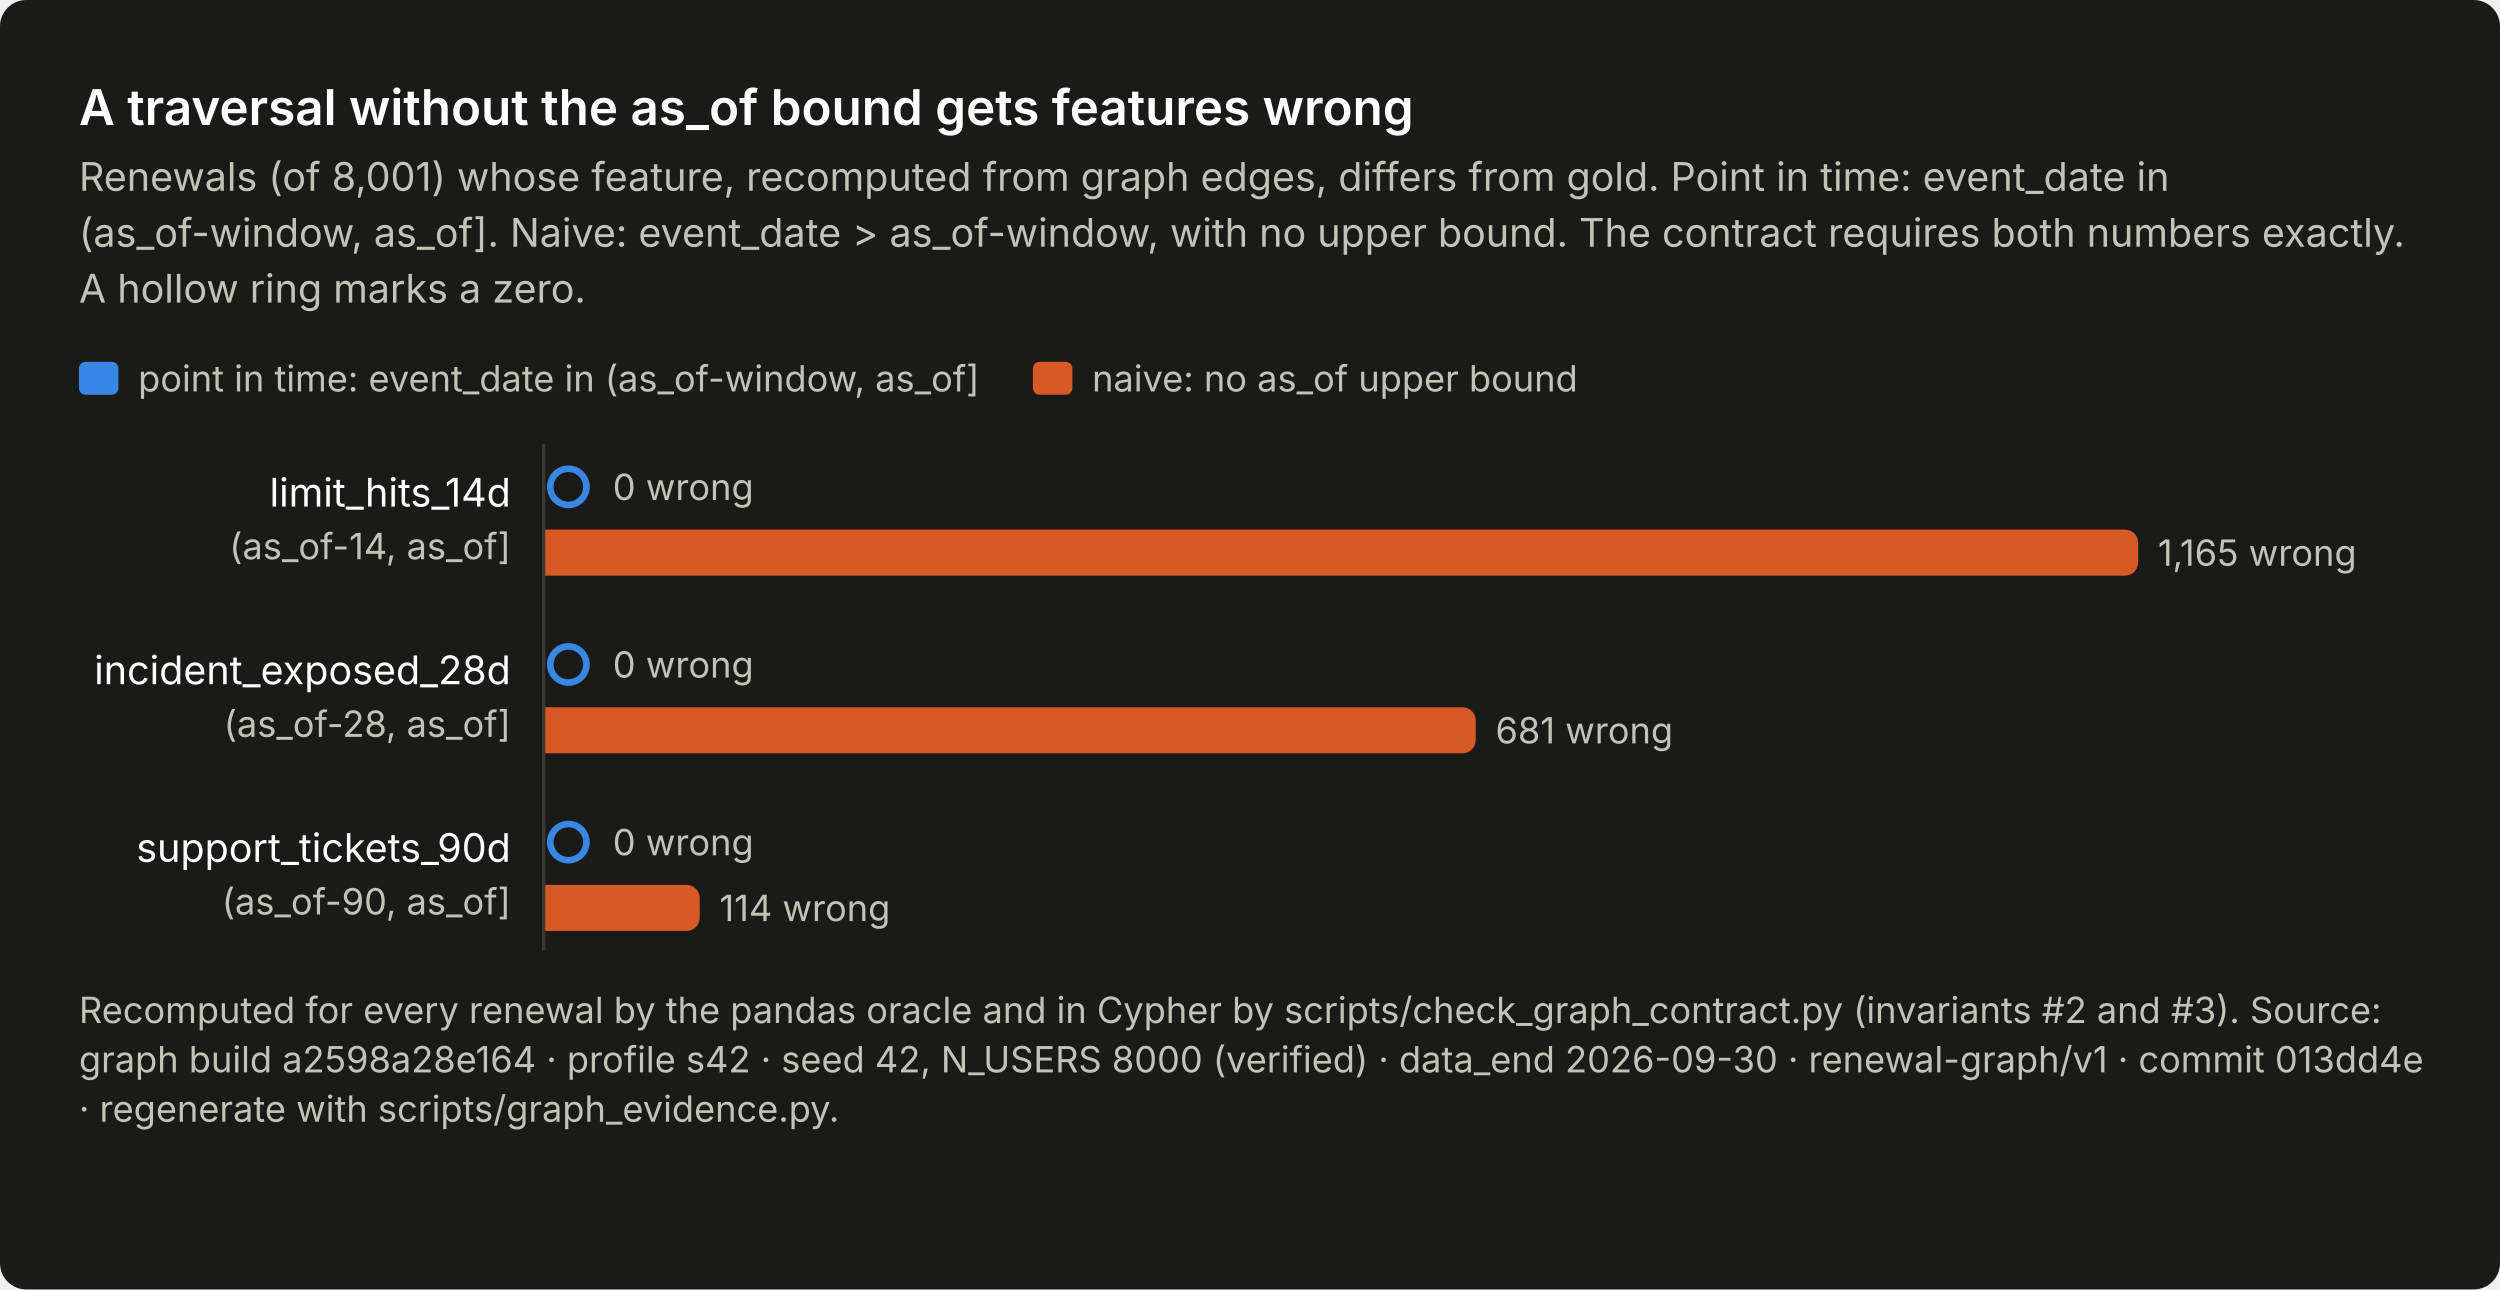
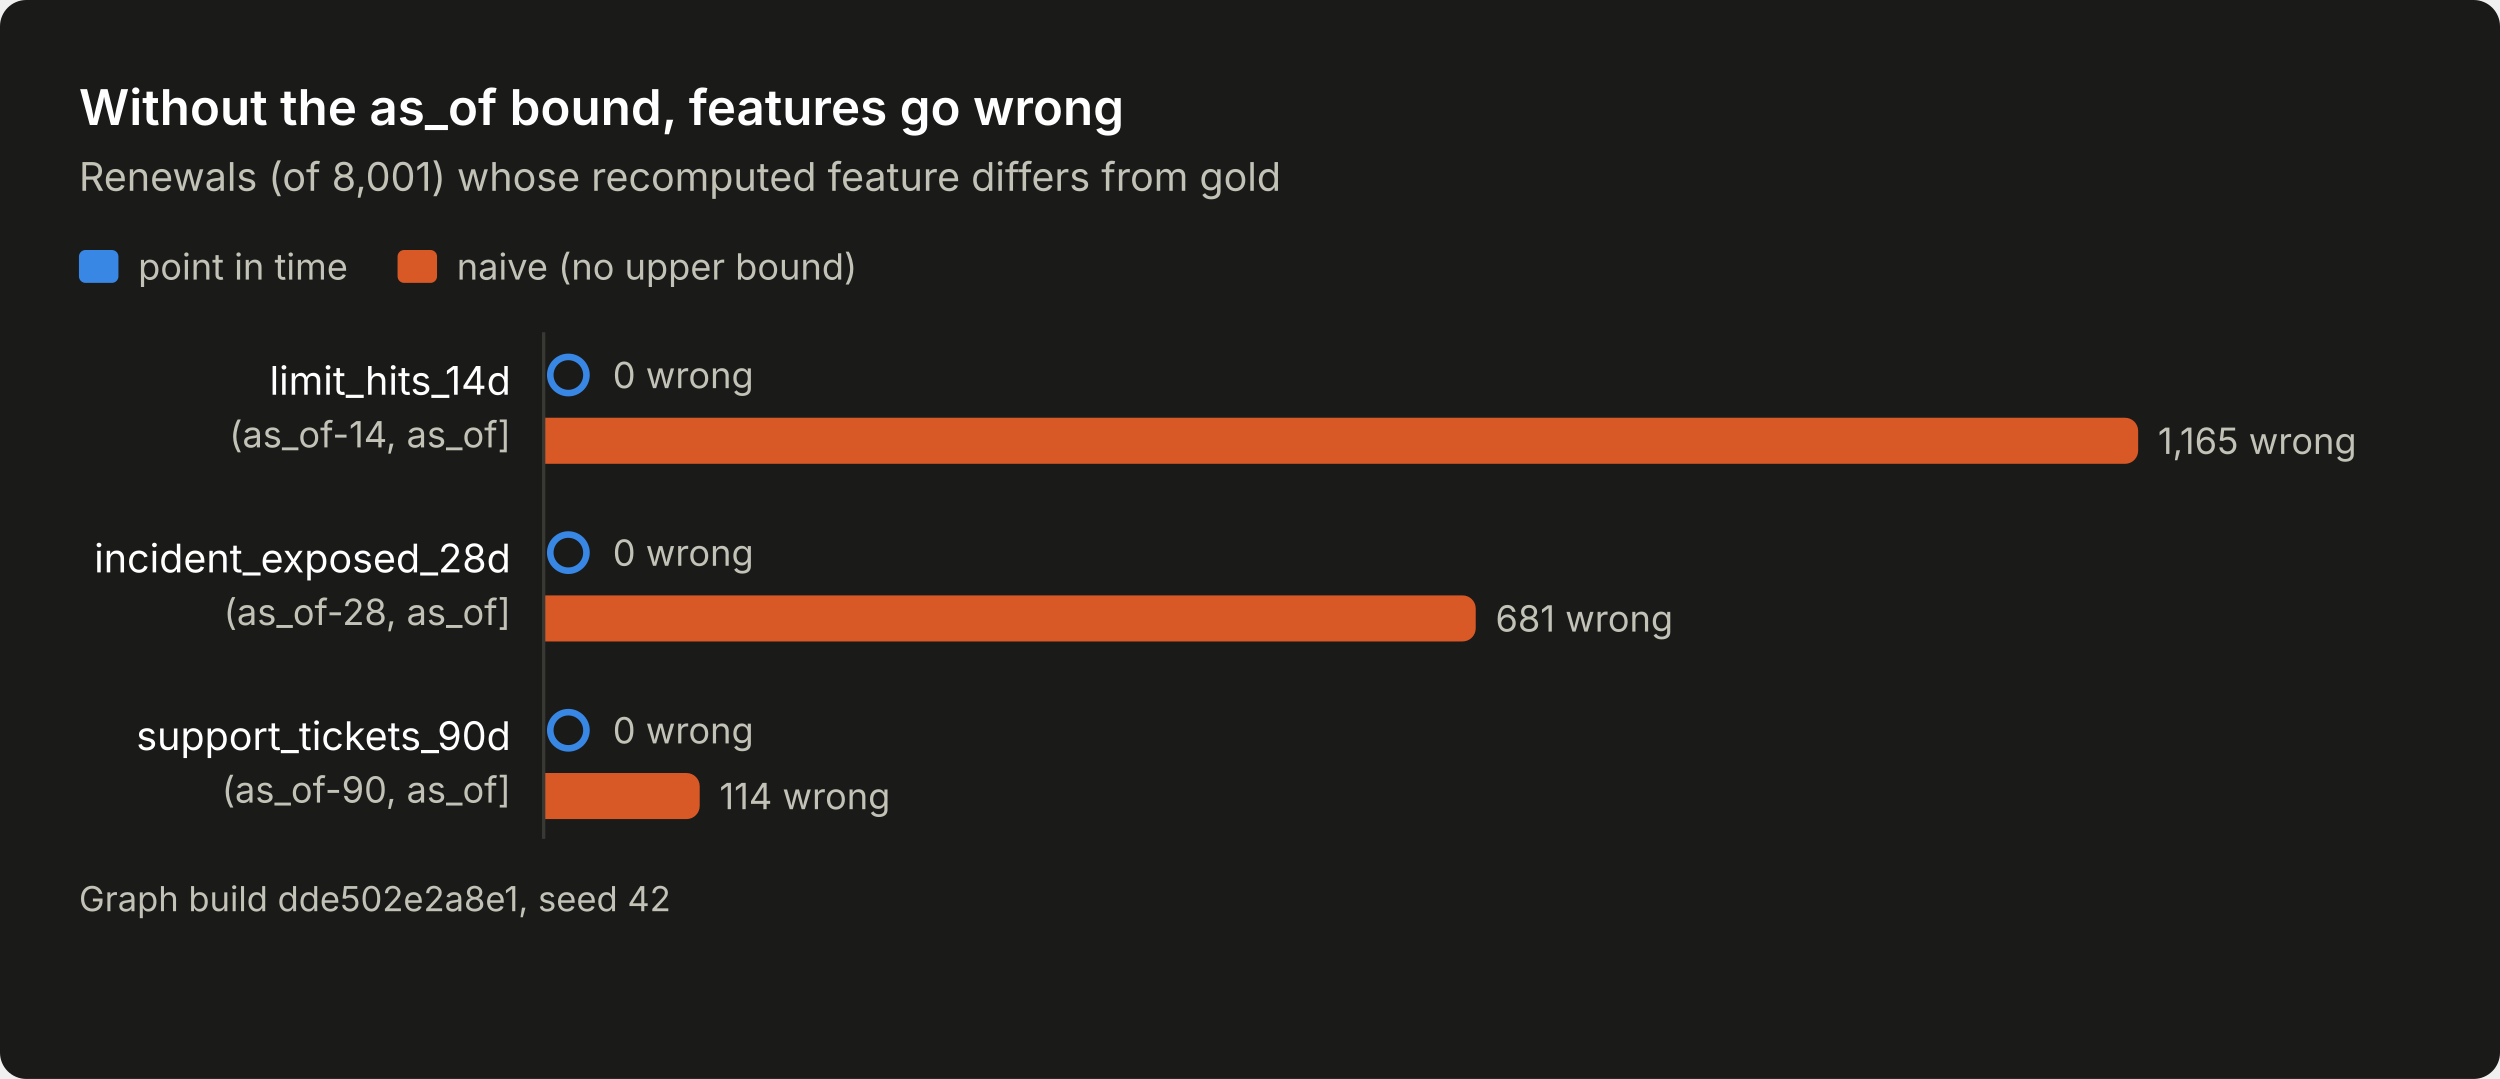
- <svg xmlns="http://www.w3.org/2000/svg" width="760" height="392" viewBox="0 0 760 392" role="img" font-family="system-ui, -apple-system, 'Segoe UI', sans-serif">
-   <rect width="760" height="392" rx="8" fill="#1a1a19" />
-   <text x="24" y="38" font-size="15" fill="#ffffff" font-weight="600">A traversal without the as_of bound gets features wrong</text>
-   <text x="24" y="58" font-size="12" fill="#c3c2b7">Renewals (of 8,001) whose feature, recomputed from graph edges, differs from gold. Point in time: event_date in</text>
-   <text x="24" y="75" font-size="12" fill="#c3c2b7">(as_of-window, as_of]. Naive: event_date &gt; as_of-window, with no upper bound. The contract requires both numbers exactly.</text>
-   <text x="24" y="92" font-size="12" fill="#c3c2b7">A hollow ring marks a zero.</text>
-   <rect x="24" y="110" width="12" height="10" fill="#3987e5" rx="2" />
-   <text x="42" y="119" font-size="11" fill="#c3c2b7">point in time: event_date in (as_of-window, as_of]</text>
-   <rect x="314" y="110" width="12" height="10" fill="#d95926" rx="2" />
-   <text x="332" y="119" font-size="11" fill="#c3c2b7">naive: no as_of upper bound</text>
-   <text x="155.28" y="154" font-size="12" fill="#ffffff" text-anchor="end">limit_hits_14d</text>
-   <text x="155.28" y="170" font-size="11" fill="#c3c2b7" text-anchor="end">(as_of-14, as_of]</text>
+ <svg xmlns="http://www.w3.org/2000/svg" width="760" height="328" viewBox="0 0 760 328" role="img" font-family="system-ui, -apple-system, 'Segoe UI', sans-serif">
+   <rect width="760" height="328" rx="8" fill="#1a1a19" />
+   <text x="24" y="38" font-size="15" fill="#ffffff" font-weight="600">Without the as_of bound, features go wrong</text>
+   <text x="24" y="58" font-size="12" fill="#c3c2b7">Renewals (of 8,001) whose recomputed feature differs from gold</text>
+   <rect x="24" y="76" width="12" height="10" fill="#3987e5" rx="2" />
+   <text x="42" y="85" font-size="11" fill="#c3c2b7">point in time</text>
+   <rect x="120.86" y="76" width="12" height="10" fill="#d95926" rx="2" />
+   <text x="138.86" y="85" font-size="11" fill="#c3c2b7">naive (no upper bound)</text>
+   <text x="155.28" y="120" font-size="12" fill="#ffffff" text-anchor="end">limit_hits_14d</text>
+   <text x="155.28" y="136" font-size="11" fill="#c3c2b7" text-anchor="end">(as_of-14, as_of]</text>
  <g>
-     <circle cx="172.78" cy="148" r="5.5" fill="#1a1a19" stroke="#3987e5" stroke-width="2" />
-     <text x="186.28" y="152" font-size="11" fill="#c3c2b7" font-variant-numeric="tabular-nums">0 wrong</text>
+     <circle cx="172.78" cy="114" r="5.5" fill="#1a1a19" stroke="#3987e5" stroke-width="2" />
+     <text x="186.28" y="118" font-size="11" fill="#c3c2b7" font-variant-numeric="tabular-nums">0 wrong</text>
  </g>
  <g>
-     <path d="M165.28 161H646A4 4 0 0 1 650 165V171A4 4 0 0 1 646 175H165.28Z" fill="#d95926" />
-     <text x="656" y="172" font-size="11" fill="#c3c2b7" font-variant-numeric="tabular-nums">1,165 wrong</text>
+     <path d="M165.28 127H646A4 4 0 0 1 650 131V137A4 4 0 0 1 646 141H165.28Z" fill="#d95926" />
+     <text x="656" y="138" font-size="11" fill="#c3c2b7" font-variant-numeric="tabular-nums">1,165 wrong</text>
  </g>
-   <text x="155.28" y="208" font-size="12" fill="#ffffff" text-anchor="end">incident_exposed_28d</text>
-   <text x="155.28" y="224" font-size="11" fill="#c3c2b7" text-anchor="end">(as_of-28, as_of]</text>
+   <text x="155.28" y="174" font-size="12" fill="#ffffff" text-anchor="end">incident_exposed_28d</text>
+   <text x="155.28" y="190" font-size="11" fill="#c3c2b7" text-anchor="end">(as_of-28, as_of]</text>
  <g>
-     <circle cx="172.78" cy="202" r="5.5" fill="#1a1a19" stroke="#3987e5" stroke-width="2" />
-     <text x="186.28" y="206" font-size="11" fill="#c3c2b7" font-variant-numeric="tabular-nums">0 wrong</text>
+     <circle cx="172.78" cy="168" r="5.5" fill="#1a1a19" stroke="#3987e5" stroke-width="2" />
+     <text x="186.28" y="172" font-size="11" fill="#c3c2b7" font-variant-numeric="tabular-nums">0 wrong</text>
  </g>
  <g>
-     <path d="M165.28 215H444.62A4 4 0 0 1 448.62 219V225A4 4 0 0 1 444.62 229H165.28Z" fill="#d95926" />
-     <text x="454.62" y="226" font-size="11" fill="#c3c2b7" font-variant-numeric="tabular-nums">681 wrong</text>
+     <path d="M165.28 181H444.62A4 4 0 0 1 448.62 185V191A4 4 0 0 1 444.62 195H165.28Z" fill="#d95926" />
+     <text x="454.62" y="192" font-size="11" fill="#c3c2b7" font-variant-numeric="tabular-nums">681 wrong</text>
  </g>
-   <text x="155.28" y="262" font-size="12" fill="#ffffff" text-anchor="end">support_tickets_90d</text>
-   <text x="155.28" y="278" font-size="11" fill="#c3c2b7" text-anchor="end">(as_of-90, as_of]</text>
+   <text x="155.28" y="228" font-size="12" fill="#ffffff" text-anchor="end">support_tickets_90d</text>
+   <text x="155.28" y="244" font-size="11" fill="#c3c2b7" text-anchor="end">(as_of-90, as_of]</text>
  <g>
-     <circle cx="172.78" cy="256" r="5.5" fill="#1a1a19" stroke="#3987e5" stroke-width="2" />
-     <text x="186.28" y="260" font-size="11" fill="#c3c2b7" font-variant-numeric="tabular-nums">0 wrong</text>
+     <circle cx="172.78" cy="222" r="5.5" fill="#1a1a19" stroke="#3987e5" stroke-width="2" />
+     <text x="186.28" y="226" font-size="11" fill="#c3c2b7" font-variant-numeric="tabular-nums">0 wrong</text>
  </g>
  <g>
-     <path d="M165.28 269H208.71A4 4 0 0 1 212.71 273V279A4 4 0 0 1 208.71 283H165.28Z" fill="#d95926" />
-     <text x="218.71" y="280" font-size="11" fill="#c3c2b7" font-variant-numeric="tabular-nums">114 wrong</text>
+     <path d="M165.28 235H208.71A4 4 0 0 1 212.71 239V245A4 4 0 0 1 208.71 249H165.28Z" fill="#d95926" />
+     <text x="218.71" y="246" font-size="11" fill="#c3c2b7" font-variant-numeric="tabular-nums">114 wrong</text>
  </g>
-   <line x1="165.28" y1="135" x2="165.28" y2="289" stroke="#383835" stroke-width="1" />
-   <text x="24" y="311" font-size="11" fill="#c3c2b7">Recomputed for every renewal by the pandas oracle and in Cypher by scripts/check_graph_contract.py (invariants #2 and #3). Source:</text>
-   <text x="24" y="326" font-size="11" fill="#c3c2b7">graph build a2598a28e164 · profile s42 · seed 42, N_USERS 8000 (verified) · data_end 2026-09-30 · renewal-graph/v1 · commit 013dd4e</text>
-   <text x="24" y="341" font-size="11" fill="#c3c2b7">· regenerate with scripts/graph_evidence.py.</text>
+   <line x1="165.28" y1="101" x2="165.28" y2="255" stroke="#383835" stroke-width="1" />
+   <text x="24" y="277" font-size="10.5" fill="#c3c2b7">Graph build dde502e2a8e1, seed 42</text>
</svg>
